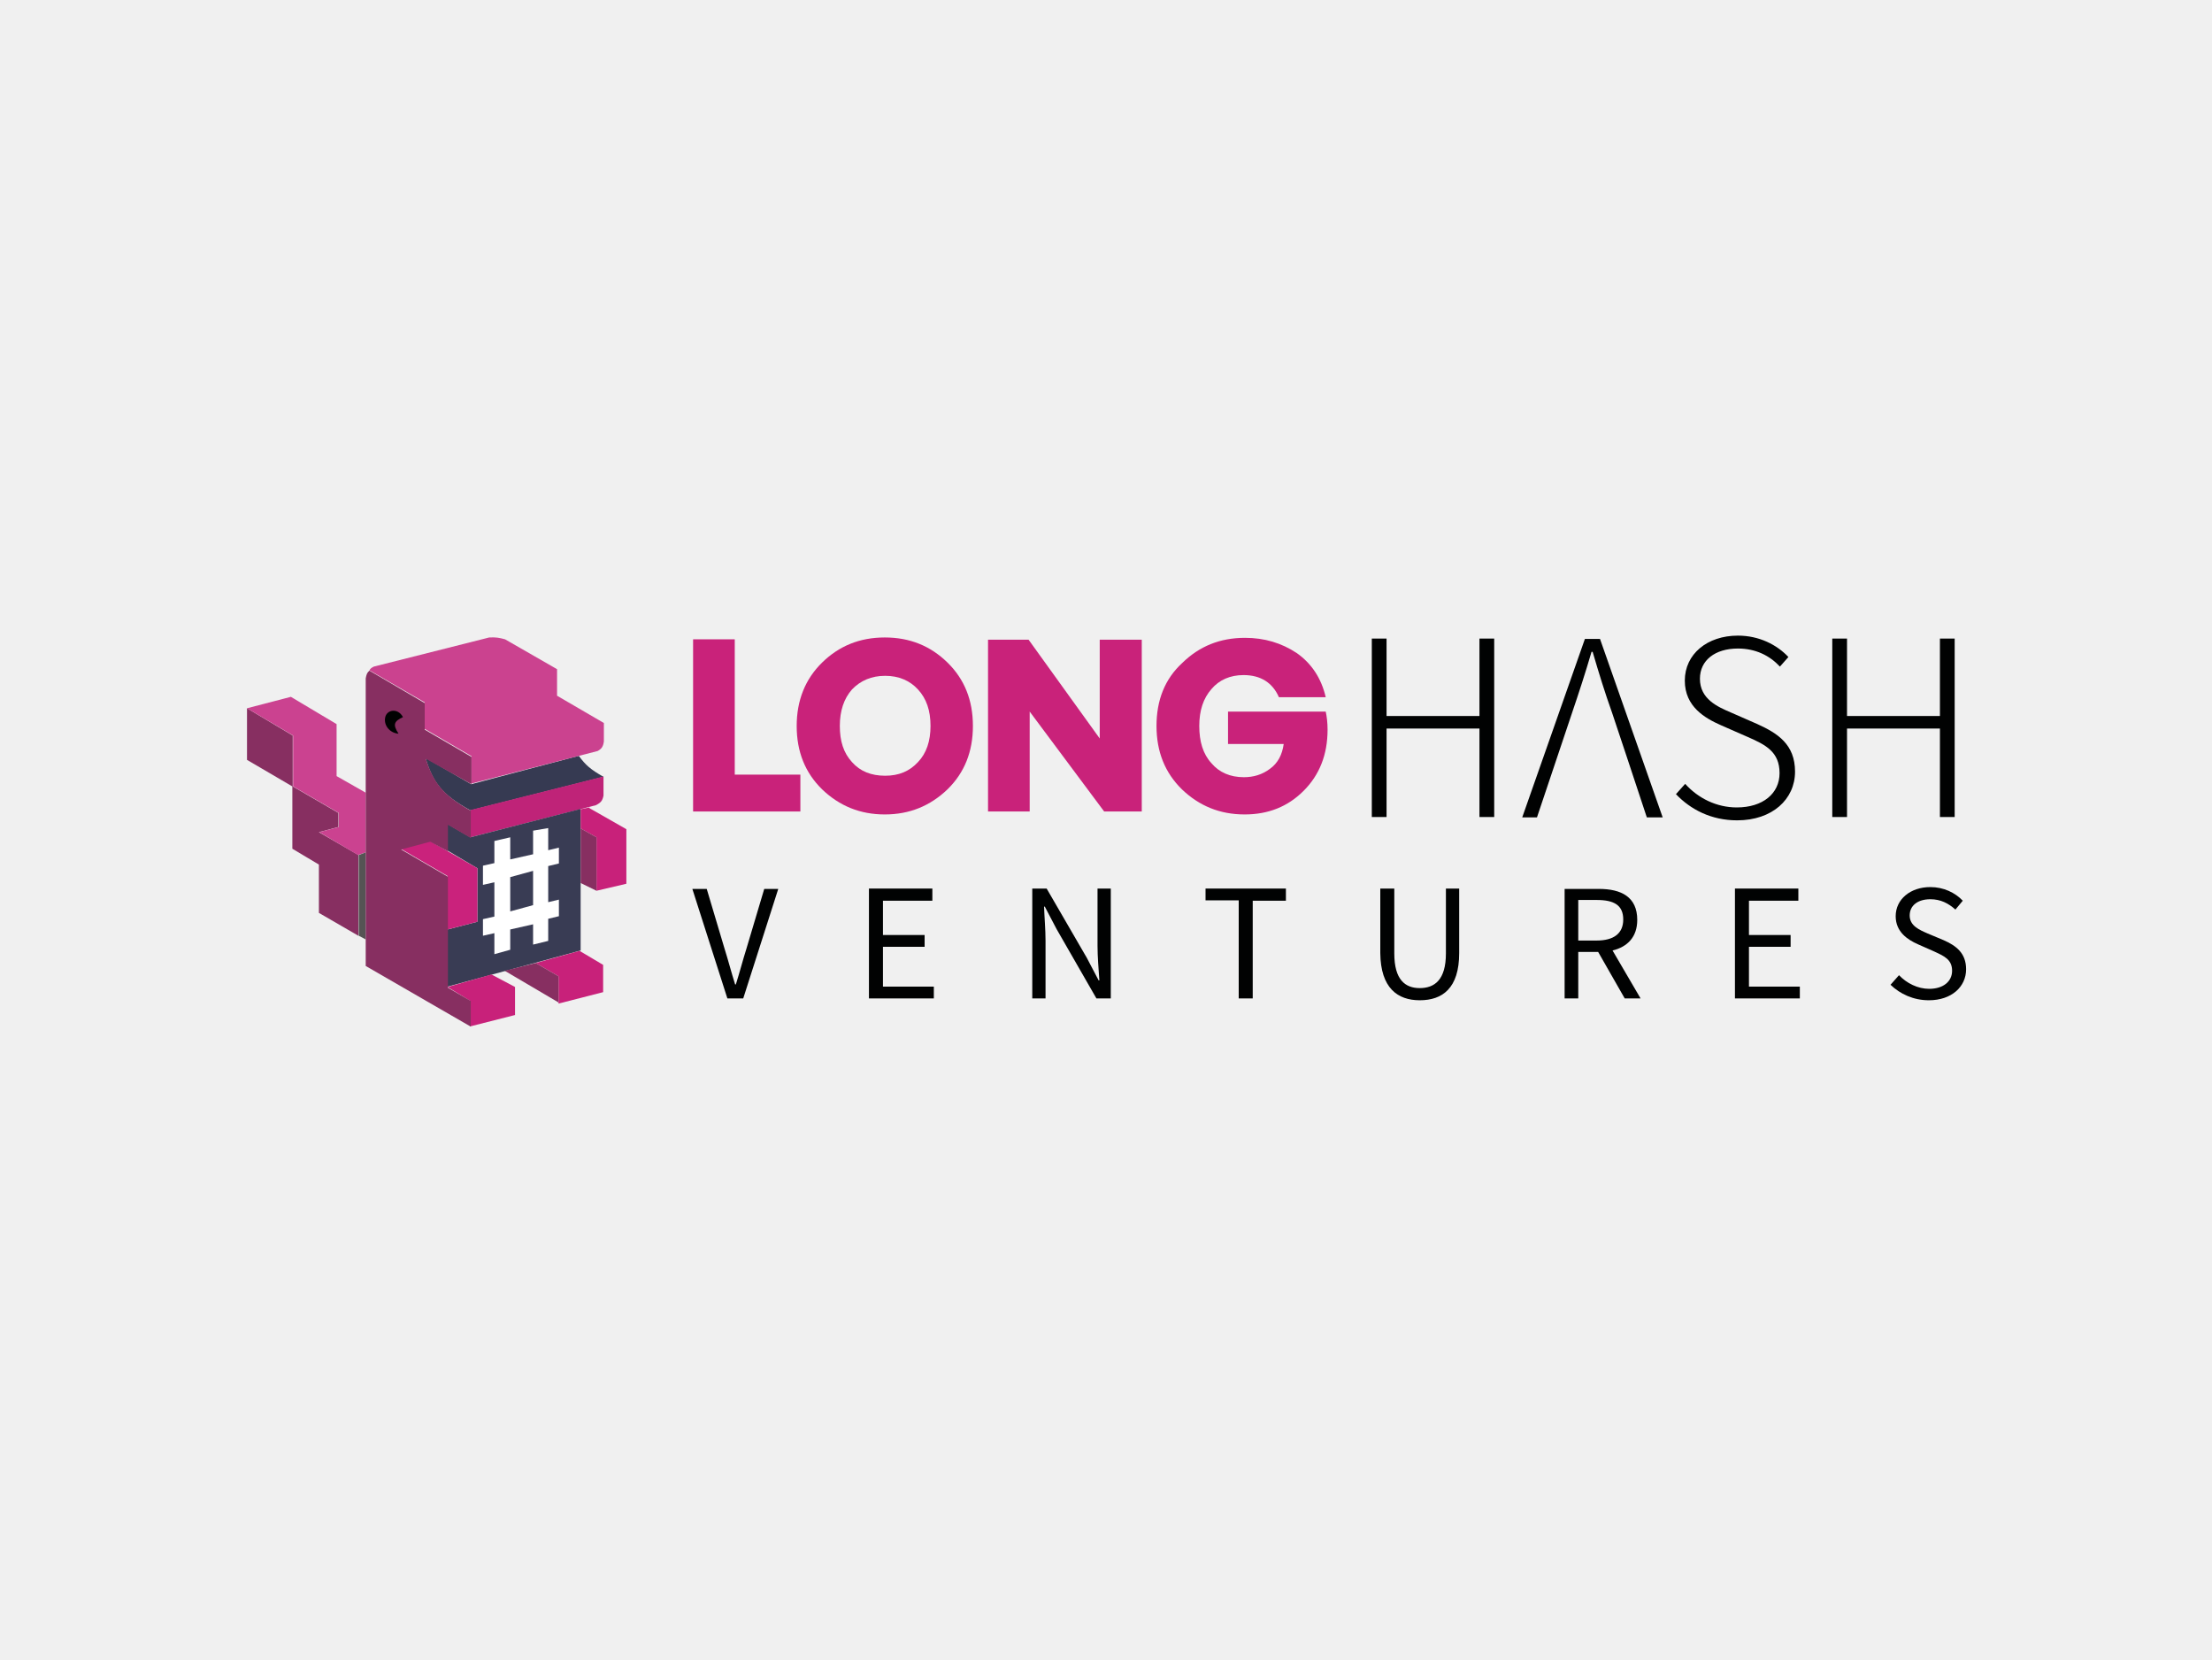
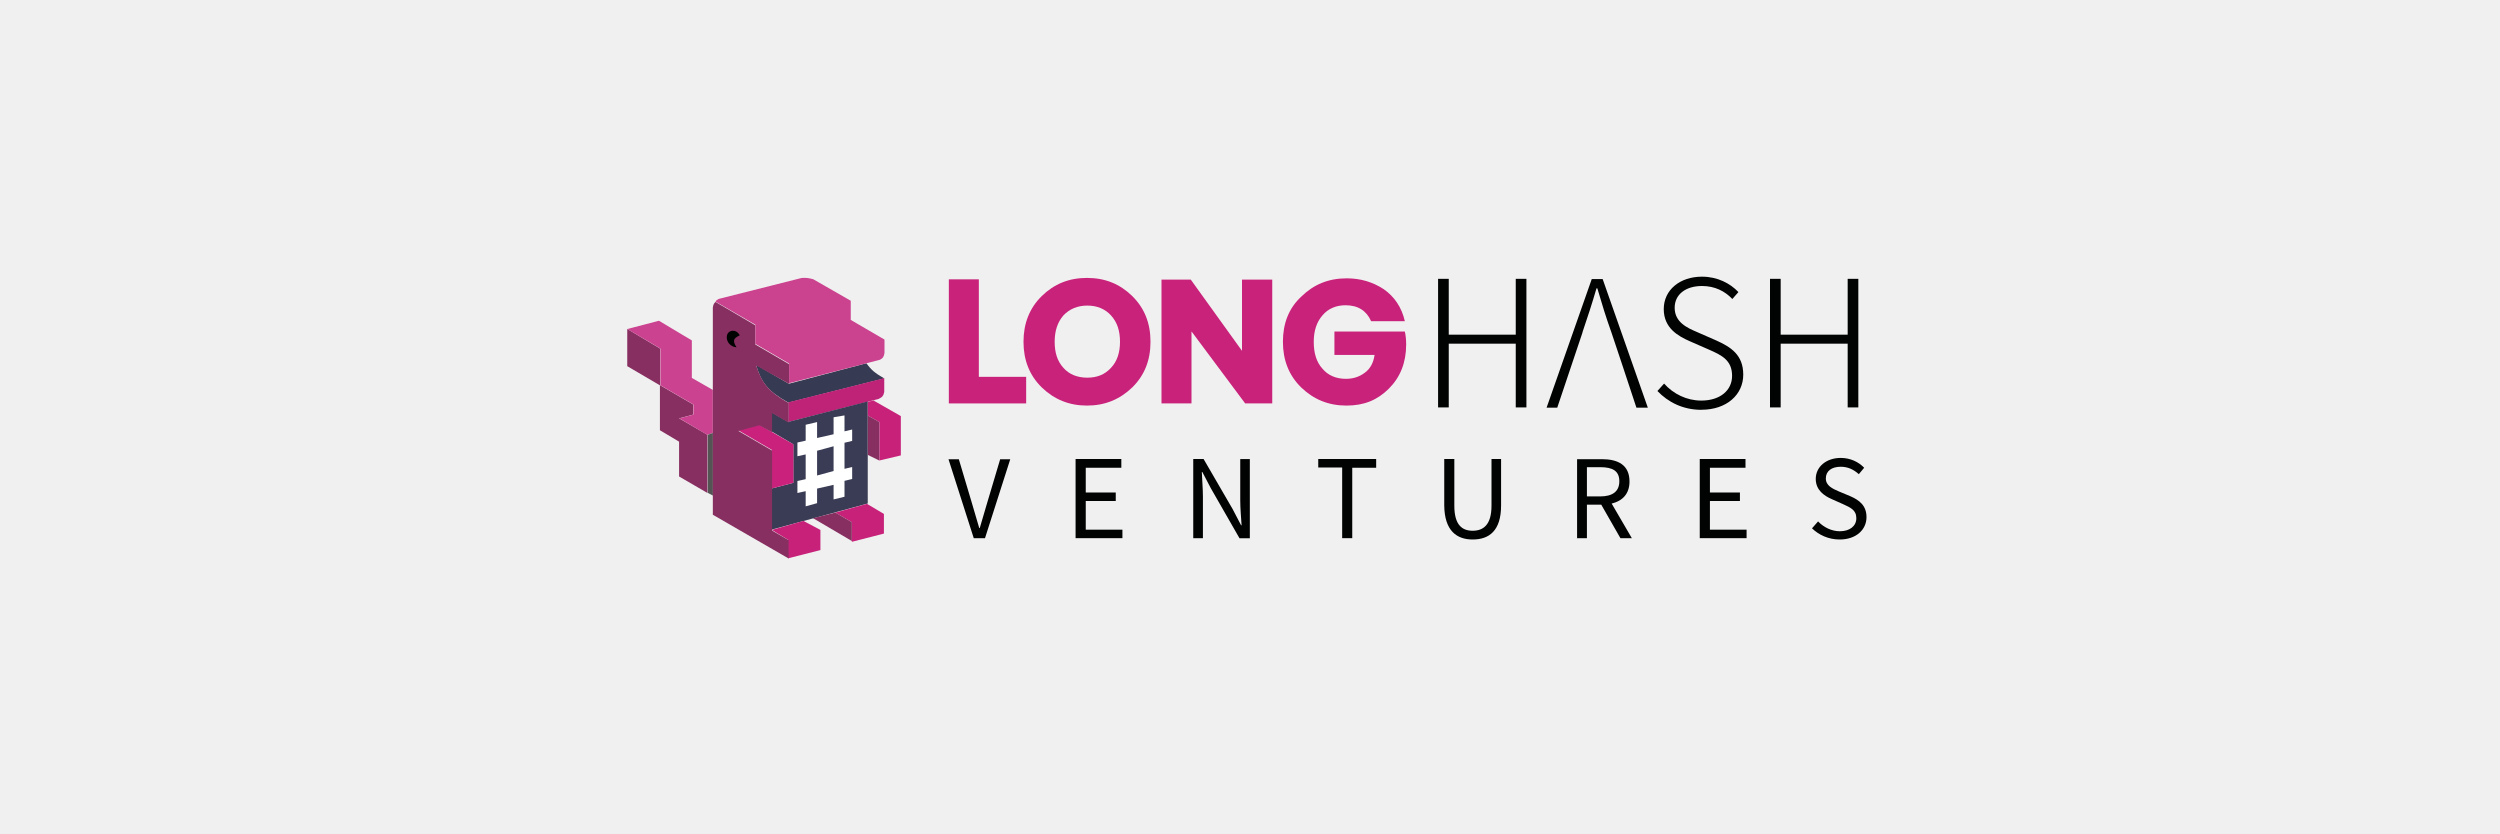
- <svg xmlns="http://www.w3.org/2000/svg" version="1.0" id="katman_1" x="0px" y="0px" viewBox="0 0 600 450" style="enable-background:new 0 0 600 450;" xml:space="preserve">
-   <style type="text/css">
- 	.st0{fill:#C9227A;}
- 	.st1{fill:#010202;}
- 	.st2{fill:#363A52;}
- 	.st3{fill:#BF2378;}
- 	.st4{fill:#393C54;}
- 	.st5{fill:#CA227C;}
- 	.st6{fill:#C8217A;}
- 	.st7{fill:#872F61;}
- 	.st8{fill:#CB4290;}
- 	.st9{fill:#555454;}
- 	.st10{fill:#CB428F;}
- 	.st11{fill-rule:evenodd;clip-rule:evenodd;fill:#FFFFFF;}
- </style>
-   <path class="st0" d="M188,173.5v46.6h29.1v-10h-17.8v-36.7H188z" />
-   <path class="st0" d="M216.1,196.9c0,7,2.3,12.7,6.9,17.2c4.7,4.5,10.3,6.8,17,6.8c6.7,0,12.3-2.3,17-6.8c4.6-4.5,6.9-10.2,6.9-17.2  s-2.3-12.7-6.9-17.2c-4.6-4.5-10.2-6.8-17-6.8c-6.8,0-12.4,2.3-17,6.8C218.4,184.2,216.1,190,216.1,196.9z M252.4,196.9  c0,4.1-1.1,7.4-3.4,9.8c-2.3,2.5-5.2,3.7-8.9,3.7c-3.8,0-6.8-1.2-9-3.7c-2.3-2.5-3.3-5.7-3.3-9.8c0-4.1,1.1-7.4,3.3-9.9  c2.3-2.4,5.3-3.7,9-3.7c3.7,0,6.7,1.3,8.9,3.7C251.3,189.5,252.4,192.7,252.4,196.9z" />
-   <path class="st0" d="M298.3,173.5v26.8L279,173.5h-11v46.6h11.3v-27.1l20.2,27.1h10.2v-46.6H298.3z" />
-   <path class="st0" d="M313.7,196.9c0,7,2.3,12.7,6.9,17.2c4.7,4.5,10.3,6.8,17,6.8c6.4,0,11.7-2.1,16-6.4c4.3-4.3,6.5-9.8,6.5-16.6  c0-1.9-0.2-3.5-0.5-4.9h-26.5v8.8h15.1c-0.4,2.9-1.6,5.2-3.7,6.7c-2.1,1.6-4.5,2.3-7.1,2.3c-3.7,0-6.7-1.3-8.8-3.8  c-2.3-2.5-3.3-5.9-3.3-10.1s1.1-7.5,3.3-10c2.1-2.5,5.1-3.8,8.7-3.8c4.7,0,7.9,2.1,9.6,6h12.7c-1.2-5.2-3.9-9.2-7.9-12  c-4.1-2.7-8.7-4.1-14-4.1c-6.8,0-12.4,2.3-17,6.8C315.9,184.2,313.7,190,313.7,196.9z" />
-   <path class="st1" d="M372.1,221.6h4v-24h25.2v24h4v-48.4h-4v21h-25.2v-21h-4V221.6z" />
-   <path class="st1" d="M471.2,222.5c9.5,0,15.7-5.7,15.7-13.2c0-7.4-4.7-10.4-10.2-12.9l-7.3-3.2c-3.5-1.5-8.3-3.6-8.3-9.1  c0-5,4.1-8.2,10.3-8.2c4.8,0,8.6,1.9,11.4,4.9l2.3-2.6c-3.1-3.3-7.9-5.8-13.7-5.8c-8.3,0-14.4,5-14.4,12.2c0,7.1,5.5,10.2,9.8,12.1  l7.3,3.2c4.8,2.1,8.6,4,8.6,9.8c0,5.5-4.5,9.3-11.6,9.3c-5.5,0-10.5-2.5-14-6.4l-2.5,2.8C458.6,219.6,464.2,222.5,471.2,222.5z" />
-   <path class="st1" d="M497,221.6h4v-24h25.2v24h4v-48.4h-4v21H501v-21h-4V221.6z" />
-   <path class="st1" d="M426.4,193.4c1.9-5.6,3.6-10.8,5.3-16.6h0.3c1.7,5.8,3.3,11,5.3,16.6l4,12l5.4,16.3h4.3l-17-48.4h-4.1l-17,48.4  h4L426.4,193.4z" />
-   <path class="st1" d="M197.3,270.8h4.3l9.5-29.7h-3.8l-4.8,16.1c-1.1,3.5-1.8,6.3-2.9,9.8h-0.2c-1.1-3.5-1.8-6.3-2.9-9.8l-4.8-16.1  h-3.9L197.3,270.8z" />
-   <path class="st1" d="M235.7,270.8h17.6v-3.2h-13.8v-10.8h11.3v-3.2h-11.3v-9.3h13.4V241h-17.2V270.8z" />
-   <path class="st1" d="M280,270.8h3.6v-15.6c0-3.1-0.3-6.3-0.4-9.3h0.2l3.2,6.1l10.8,18.8h3.9V241h-3.6v15.5c0,3.1,0.3,6.4,0.5,9.4  h-0.2l-3.2-6.1L283.9,241H280V270.8z" />
-   <path class="st1" d="M336,270.8h3.8v-26.5h9V241H327v3.2h9V270.8z" />
-   <path class="st1" d="M385.1,271.3c6.1,0,10.7-3.2,10.7-12.8V241h-3.6v17.6c0,7.2-3.1,9.4-7.1,9.4c-3.9,0-6.9-2.2-6.9-9.4V241h-3.8  v17.5C374.5,268,379.1,271.3,385.1,271.3z" />
-   <path class="st1" d="M424.3,270.8h3.8v-12.6h5.4l7.2,12.6h4.3l-7.6-13c4.1-1,6.7-3.7,6.7-8.3c0-6.2-4.3-8.4-10.4-8.4h-9.3V270.8z   M428.1,255.1v-11h5c4.7,0,7.2,1.4,7.2,5.3c0,3.8-2.6,5.7-7.2,5.7H428.1z" />
-   <path class="st1" d="M470.6,270.8h17.6v-3.2h-13.8v-10.8h11.3v-3.2h-11.3v-9.3h13.4V241h-17.2V270.8z" />
-   <path class="st1" d="M523.2,271.3c6.2,0,10.1-3.7,10.1-8.4c0-4.4-2.7-6.4-6.1-7.9l-4.3-1.8c-2.3-1-4.9-2.1-4.9-4.9  c0-2.7,2.2-4.4,5.6-4.4c2.8,0,4.9,1.1,6.8,2.8l2-2.4c-2.1-2.2-5.2-3.7-8.8-3.7c-5.4,0-9.4,3.3-9.4,7.9c0,4.3,3.3,6.4,6,7.6l4.3,1.9  c2.8,1.3,5,2.2,5,5.3c0,2.9-2.4,4.9-6.2,4.9c-3.1,0-6.1-1.5-8.2-3.7l-2.3,2.6C515.4,269.6,519,271.3,523.2,271.3z" />
-   <path class="st2" d="M163.7,210.7l-36.1,9.1c-7.8-4.3-10.2-7.6-12.2-14.3l12.4,7.2L157,205C158.8,207.5,160.2,208.7,163.7,210.7z" />
-   <path class="st3" d="M127.6,227.1v-7.4l36.1-9.1v5.2c-0.3,1.4-0.7,1.9-2.1,2.6L127.6,227.1z" />
-   <path class="st4" d="M127.6,227.1l-6.2-3.6v7.2l8.1,4.8V250l-8.1,2.1v15.5l36.1-9.8v-38.4L127.6,227.1z" />
-   <path class="st5" d="M121.4,237.6l-12.7-7.4l7.9-2.1l12.9,7.4V250l-8.1,2.1V237.6z" />
-   <path class="st6" d="M161.8,227.1l-4.3-2.4v-5.2l2.4-0.5v0.2l10,5.7v14.8l-8.1,1.9V227.1z" />
-   <path class="st6" d="M127.6,271.5l-6.2-3.8l11.9-3.4l6.4,3.4v7.6l-12.2,3.1V271.5z" />
-   <path class="st6" d="M151.5,272.2v-7.4l-6.2-3.6l11.9-3.3l6.4,3.8v7.4L151.5,272.2z" />
-   <path class="st7" d="M67,192.1l12.4,7.4v13.8l12.4,7.2v3.8l-5.3,1.4l10.7,6.2v21.9l-10.7-6.2v-13.1l-7.2-4.3v-16.9L67,206.1V192.1z" />
-   <path class="st8" d="M67,192.1l11.9-3.1l12.4,7.4v14.1l7.9,4.5v16.2l-2.1,0.7l-10.5-6.2l5.3-1.4v-3.8l-12.4-7.2v-13.8L67,192.1z" />
-   <path class="st9" d="M99.2,254.8l-1.9-1v-21.9l1.9-0.7V254.8z" />
-   <path class="st7" d="M127.6,278.4L99.2,262v-78c0.2-1,0.3-1.5,1-2.1l15,8.8v7.2l12.7,7.4v7.4l-12.4-6.9c2.2,6.8,4.8,9.9,12.2,14.1  v7.4l-6.2-3.6v7.2l-4.8-2.6l-7.9,2.1l12.7,7.4v30.1l6.2,3.6V278.4z" />
-   <path class="st1" d="M104.5,194.5c0.5-2.1,3.5-2.5,4.8,0c-2.3,1.1-2.9,1.9-1.2,4.5C105.6,198.8,104,196.6,104.5,194.5z" />
-   <path class="st10" d="M100.2,181.8c0.3-0.5,0.6-0.7,1.2-1l31.3-7.9c1.9-0.1,2.8,0.1,4.3,0.5l14.1,8.1v7.2l12.7,7.4v5  c-0.2,1.4-0.6,2-1.7,2.6l-34.2,8.8v-7.4l-12.7-7.4v-7.2L100.2,181.8z" />
-   <path class="st7" d="M161.8,227.1l-4.3-2.4v14.8l4.3,2.1V227.1z" />
-   <path class="st7" d="M151.5,264.8l-6.2-3.6l-8.4,2.1l14.6,8.6V264.8z" />
-   <path class="st11" d="M131,234.8l3.1-0.7v-6l4.3-1v6l6.2-1.4v-6.4l4.1-0.7v6l2.9-0.7v4.3l-2.9,0.7v9.8l2.9-0.7v4.5l-2.9,0.7v6  l-4.1,1v-5.5l-6.2,1.4v5.5l-4.3,1.2v-5.7l-3.1,0.7v-4.5l3.1-0.7v-9.3l-3.1,0.7V234.8z M144.6,236.2l-6.2,1.7v9.3l6.2-1.7V236.2z" />
+ <svg xmlns="http://www.w3.org/2000/svg" id="katman_1" data-name="katman 1" width="300" height="100" viewBox="0 0 300 100">
+   <defs>
+     <style>
+       .cls-1 {
+         fill: #010202;
+       }
+ 
+       .cls-2 {
+         fill: #872f61;
+       }
+ 
+       .cls-3 {
+         fill: #bf2378;
+       }
+ 
+       .cls-4 {
+         fill: #c9227a;
+       }
+ 
+       .cls-5 {
+         fill: #cb4290;
+       }
+ 
+       .cls-6 {
+         fill: #cb428f;
+       }
+ 
+       .cls-7 {
+         fill: #c8217a;
+       }
+ 
+       .cls-8 {
+         fill: #ca227c;
+       }
+ 
+       .cls-9 {
+         fill: #363a52;
+       }
+ 
+       .cls-10 {
+         fill: #555454;
+       }
+ 
+       .cls-11 {
+         fill: #393c54;
+       }
+ 
+       .cls-12 {
+         fill: #fff;
+         fill-rule: evenodd;
+       }
+     </style>
+   </defs>
+   <path class="cls-4" d="M113.86,33.55v14.86h9.28v-3.19h-5.68v-11.7h-3.6v.03Z" />
+   <path class="cls-4" d="M122.82,41.01c0,2.23,.73,4.05,2.2,5.49,1.5,1.44,3.28,2.17,5.42,2.17s3.92-.73,5.42-2.17c1.47-1.44,2.2-3.25,2.2-5.49s-.73-4.05-2.2-5.49-3.25-2.17-5.42-2.17-3.95,.73-5.42,2.17-2.2,3.28-2.2,5.49Zm11.58,0c0,1.31-.35,2.36-1.08,3.13-.73,.8-1.66,1.18-2.84,1.18s-2.17-.38-2.87-1.18c-.73-.8-1.05-1.82-1.05-3.13s.35-2.36,1.05-3.16c.73-.77,1.69-1.18,2.87-1.18s2.14,.41,2.84,1.18c.73,.8,1.08,1.82,1.08,3.16Z" />
+   <path class="cls-4" d="M149.04,33.55v8.55l-6.15-8.55h-3.51v14.86h3.6v-8.64l6.44,8.64h3.25v-14.86h-3.64Z" />
+   <path class="cls-4" d="M153.95,41.01c0,2.23,.73,4.05,2.2,5.49,1.5,1.44,3.28,2.17,5.42,2.17s3.73-.67,5.1-2.04c1.37-1.37,2.07-3.13,2.07-5.29,0-.61-.06-1.12-.16-1.56h-8.45v2.81h4.82c-.13,.92-.51,1.66-1.18,2.14-.67,.51-1.44,.73-2.26,.73-1.18,0-2.14-.41-2.81-1.21-.73-.8-1.05-1.88-1.05-3.22s.35-2.39,1.05-3.19c.67-.8,1.63-1.21,2.77-1.21,1.5,0,2.52,.67,3.06,1.91h4.05c-.38-1.66-1.24-2.93-2.52-3.83-1.31-.86-2.77-1.31-4.46-1.31-2.17,0-3.95,.73-5.42,2.17-1.53,1.4-2.23,3.25-2.23,5.45Z" />
+   <path class="cls-1" d="M172.57,48.89h1.28v-7.65h8.04v7.65h1.28v-15.43h-1.28v6.7h-8.04v-6.7h-1.28v15.43Z" />
+   <path class="cls-1" d="M204.18,49.17c3.03,0,5.01-1.82,5.01-4.21s-1.5-3.32-3.25-4.11l-2.33-1.02c-1.12-.48-2.65-1.15-2.65-2.9,0-1.59,1.31-2.61,3.28-2.61,1.53,0,2.74,.61,3.64,1.56l.73-.83c-.99-1.05-2.52-1.85-4.37-1.85-2.65,0-4.59,1.59-4.59,3.89s1.75,3.25,3.13,3.86l2.33,1.02c1.53,.67,2.74,1.28,2.74,3.13,0,1.75-1.44,2.97-3.7,2.97-1.75,0-3.35-.8-4.46-2.04l-.8,.89c1.28,1.34,3.06,2.26,5.29,2.26Z" />
+   <path class="cls-1" d="M212.4,48.89h1.28v-7.65h8.04v7.65h1.28v-15.43h-1.28v6.7h-8.04v-6.7h-1.28v15.43Z" />
+   <path class="cls-1" d="M189.89,39.89c.61-1.79,1.15-3.44,1.69-5.29h.1c.54,1.85,1.05,3.51,1.69,5.29l1.28,3.83,1.72,5.2h1.37l-5.42-15.43h-1.31l-5.42,15.43h1.28l3.03-9.02Z" />
+   <path class="cls-1" d="M116.83,64.58h1.37l3.03-9.47h-1.21l-1.53,5.13c-.35,1.12-.57,2.01-.92,3.13h-.06c-.35-1.12-.57-2.01-.92-3.13l-1.53-5.13h-1.24l3.03,9.47Z" />
+   <path class="cls-1" d="M129.08,64.58h5.61v-1.02h-4.4v-3.44h3.6v-1.02h-3.6v-2.97h4.27v-1.05h-5.49v9.5Z" />
+   <path class="cls-1" d="M143.2,64.58h1.15v-4.97c0-.99-.1-2.01-.13-2.97h.06l1.02,1.95,3.44,6h1.24v-9.5h-1.15v4.94c0,.99,.1,2.04,.16,3h-.06l-1.02-1.95-3.48-6h-1.24v9.5Z" />
+   <path class="cls-1" d="M161.06,64.58h1.21v-8.45h2.87v-1.05h-6.95v1.02h2.87v8.48Z" />
+   <path class="cls-1" d="M176.72,64.74c1.95,0,3.41-1.02,3.41-4.08v-5.58h-1.15v5.61c0,2.3-.99,3-2.26,3s-2.2-.7-2.2-3v-5.61h-1.21v5.58c.03,3.03,1.5,4.08,3.41,4.08Z" />
+   <path class="cls-1" d="M189.22,64.58h1.21v-4.02h1.72l2.3,4.02h1.37l-2.42-4.15c1.31-.32,2.14-1.18,2.14-2.65,0-1.98-1.37-2.68-3.32-2.68h-2.97v9.47h-.03Zm1.21-5.01v-3.51h1.59c1.5,0,2.3,.45,2.3,1.69s-.83,1.82-2.3,1.82h-1.59Z" />
+   <path class="cls-1" d="M203.98,64.58h5.61v-1.02h-4.4v-3.44h3.6v-1.02h-3.6v-2.97h4.27v-1.05h-5.49v9.5Z" />
+   <path class="cls-1" d="M220.76,64.74c1.98,0,3.22-1.18,3.22-2.68,0-1.4-.86-2.04-1.95-2.52l-1.37-.57c-.73-.32-1.56-.67-1.56-1.56s.7-1.4,1.79-1.4c.89,0,1.56,.35,2.17,.89l.64-.77c-.67-.7-1.66-1.18-2.81-1.18-1.72,0-3,1.05-3,2.52,0,1.37,1.05,2.04,1.91,2.42l1.37,.61c.89,.41,1.59,.7,1.59,1.69,0,.92-.77,1.56-1.98,1.56-.99,0-1.95-.48-2.61-1.18l-.73,.83c.83,.8,1.98,1.34,3.32,1.34Z" />
+   <path class="cls-9" d="M106.11,45.41l-11.51,2.9c-2.49-1.37-3.25-2.42-3.89-4.56l3.95,2.3,9.31-2.46c.57,.8,1.02,1.18,2.14,1.82Z" />
+   <path class="cls-3" d="M94.6,50.64v-2.36l11.51-2.9v1.66c-.1,.45-.22,.61-.67,.83l-10.84,2.77Z" />
+   <path class="cls-11" d="M94.6,50.64l-1.98-1.15v2.3l2.58,1.53v4.62l-2.58,.67v4.94l11.51-3.13v-12.25l-9.54,2.46Z" />
+   <path class="cls-8" d="M92.63,53.99l-4.05-2.36,2.52-.67,4.11,2.36v4.62l-2.58,.67v-4.62Z" />
+   <path class="cls-7" d="M105.51,50.64l-1.37-.77v-1.66l.77-.16v.06l3.19,1.82v4.72l-2.58,.61v-4.62h0Z" />
+   <path class="cls-7" d="M94.6,64.8l-1.98-1.21,3.79-1.08,2.04,1.08v2.42l-3.89,.99v-2.2h.03Z" />
+   <path class="cls-7" d="M102.22,65.02v-2.36l-1.98-1.15,3.79-1.05,2.04,1.21v2.36l-3.86,.99Z" />
+   <path class="cls-2" d="M75.28,39.48l3.95,2.36v4.4l3.95,2.3v1.21l-1.69,.45,3.41,1.98v6.98l-3.41-1.98v-4.18l-2.3-1.37v-5.39l-3.92-2.3v-4.46Z" />
+   <path class="cls-5" d="M75.28,39.48l3.79-.99,3.95,2.36v4.5l2.52,1.44v5.17l-.67,.22-3.35-1.98,1.69-.45v-1.21l-3.95-2.3v-4.4l-3.99-2.36Z" />
+   <path class="cls-10" d="M85.55,59.47l-.61-.32v-6.98l.61-.22v7.53Z" />
+   <path class="cls-2" d="M94.6,67l-9.06-5.23v-24.87c.06-.32,.1-.48,.32-.67l4.78,2.81v2.3l4.05,2.36v2.36l-3.95-2.2c.7,2.17,1.53,3.16,3.89,4.5v2.36l-1.98-1.15v2.3l-1.53-.83-2.52,.67,4.05,2.36v9.6l1.98,1.15v2.2h-.03Z" />
+   <path class="cls-1" d="M87.24,40.24c.16-.67,1.12-.8,1.53,0-.73,.35-.92,.61-.38,1.44-.8-.06-1.31-.77-1.15-1.44Z" />
+   <path class="cls-6" d="M85.86,36.19c.1-.16,.19-.22,.38-.32l9.98-2.52c.61-.03,.89,.03,1.37,.16l4.5,2.58v2.3l4.05,2.36v1.59c-.06,.45-.19,.64-.54,.83l-10.91,2.81v-2.36l-4.05-2.36v-2.3l-4.78-2.77Z" />
+   <path class="cls-2" d="M105.51,50.64l-1.37-.77v4.72l1.37,.67v-4.62Z" />
+   <path class="cls-2" d="M102.22,62.66l-1.98-1.15-2.68,.67,4.66,2.74v-2.26h0Z" />
+   <path class="cls-12" d="M95.69,53.1l.99-.22v-1.91l1.37-.32v1.91l1.98-.45v-2.04l1.31-.22v1.91l.92-.22v1.37l-.92,.22v3.13l.92-.22v1.44l-.92,.22v1.91l-1.31,.32v-1.75l-1.98,.45v1.75l-1.37,.38v-1.82l-.99,.22v-1.44l.99-.22v-2.97l-.99,.22v-1.66Zm4.34,.45l-1.98,.54v2.97l1.98-.54v-2.97Z" />
</svg>
